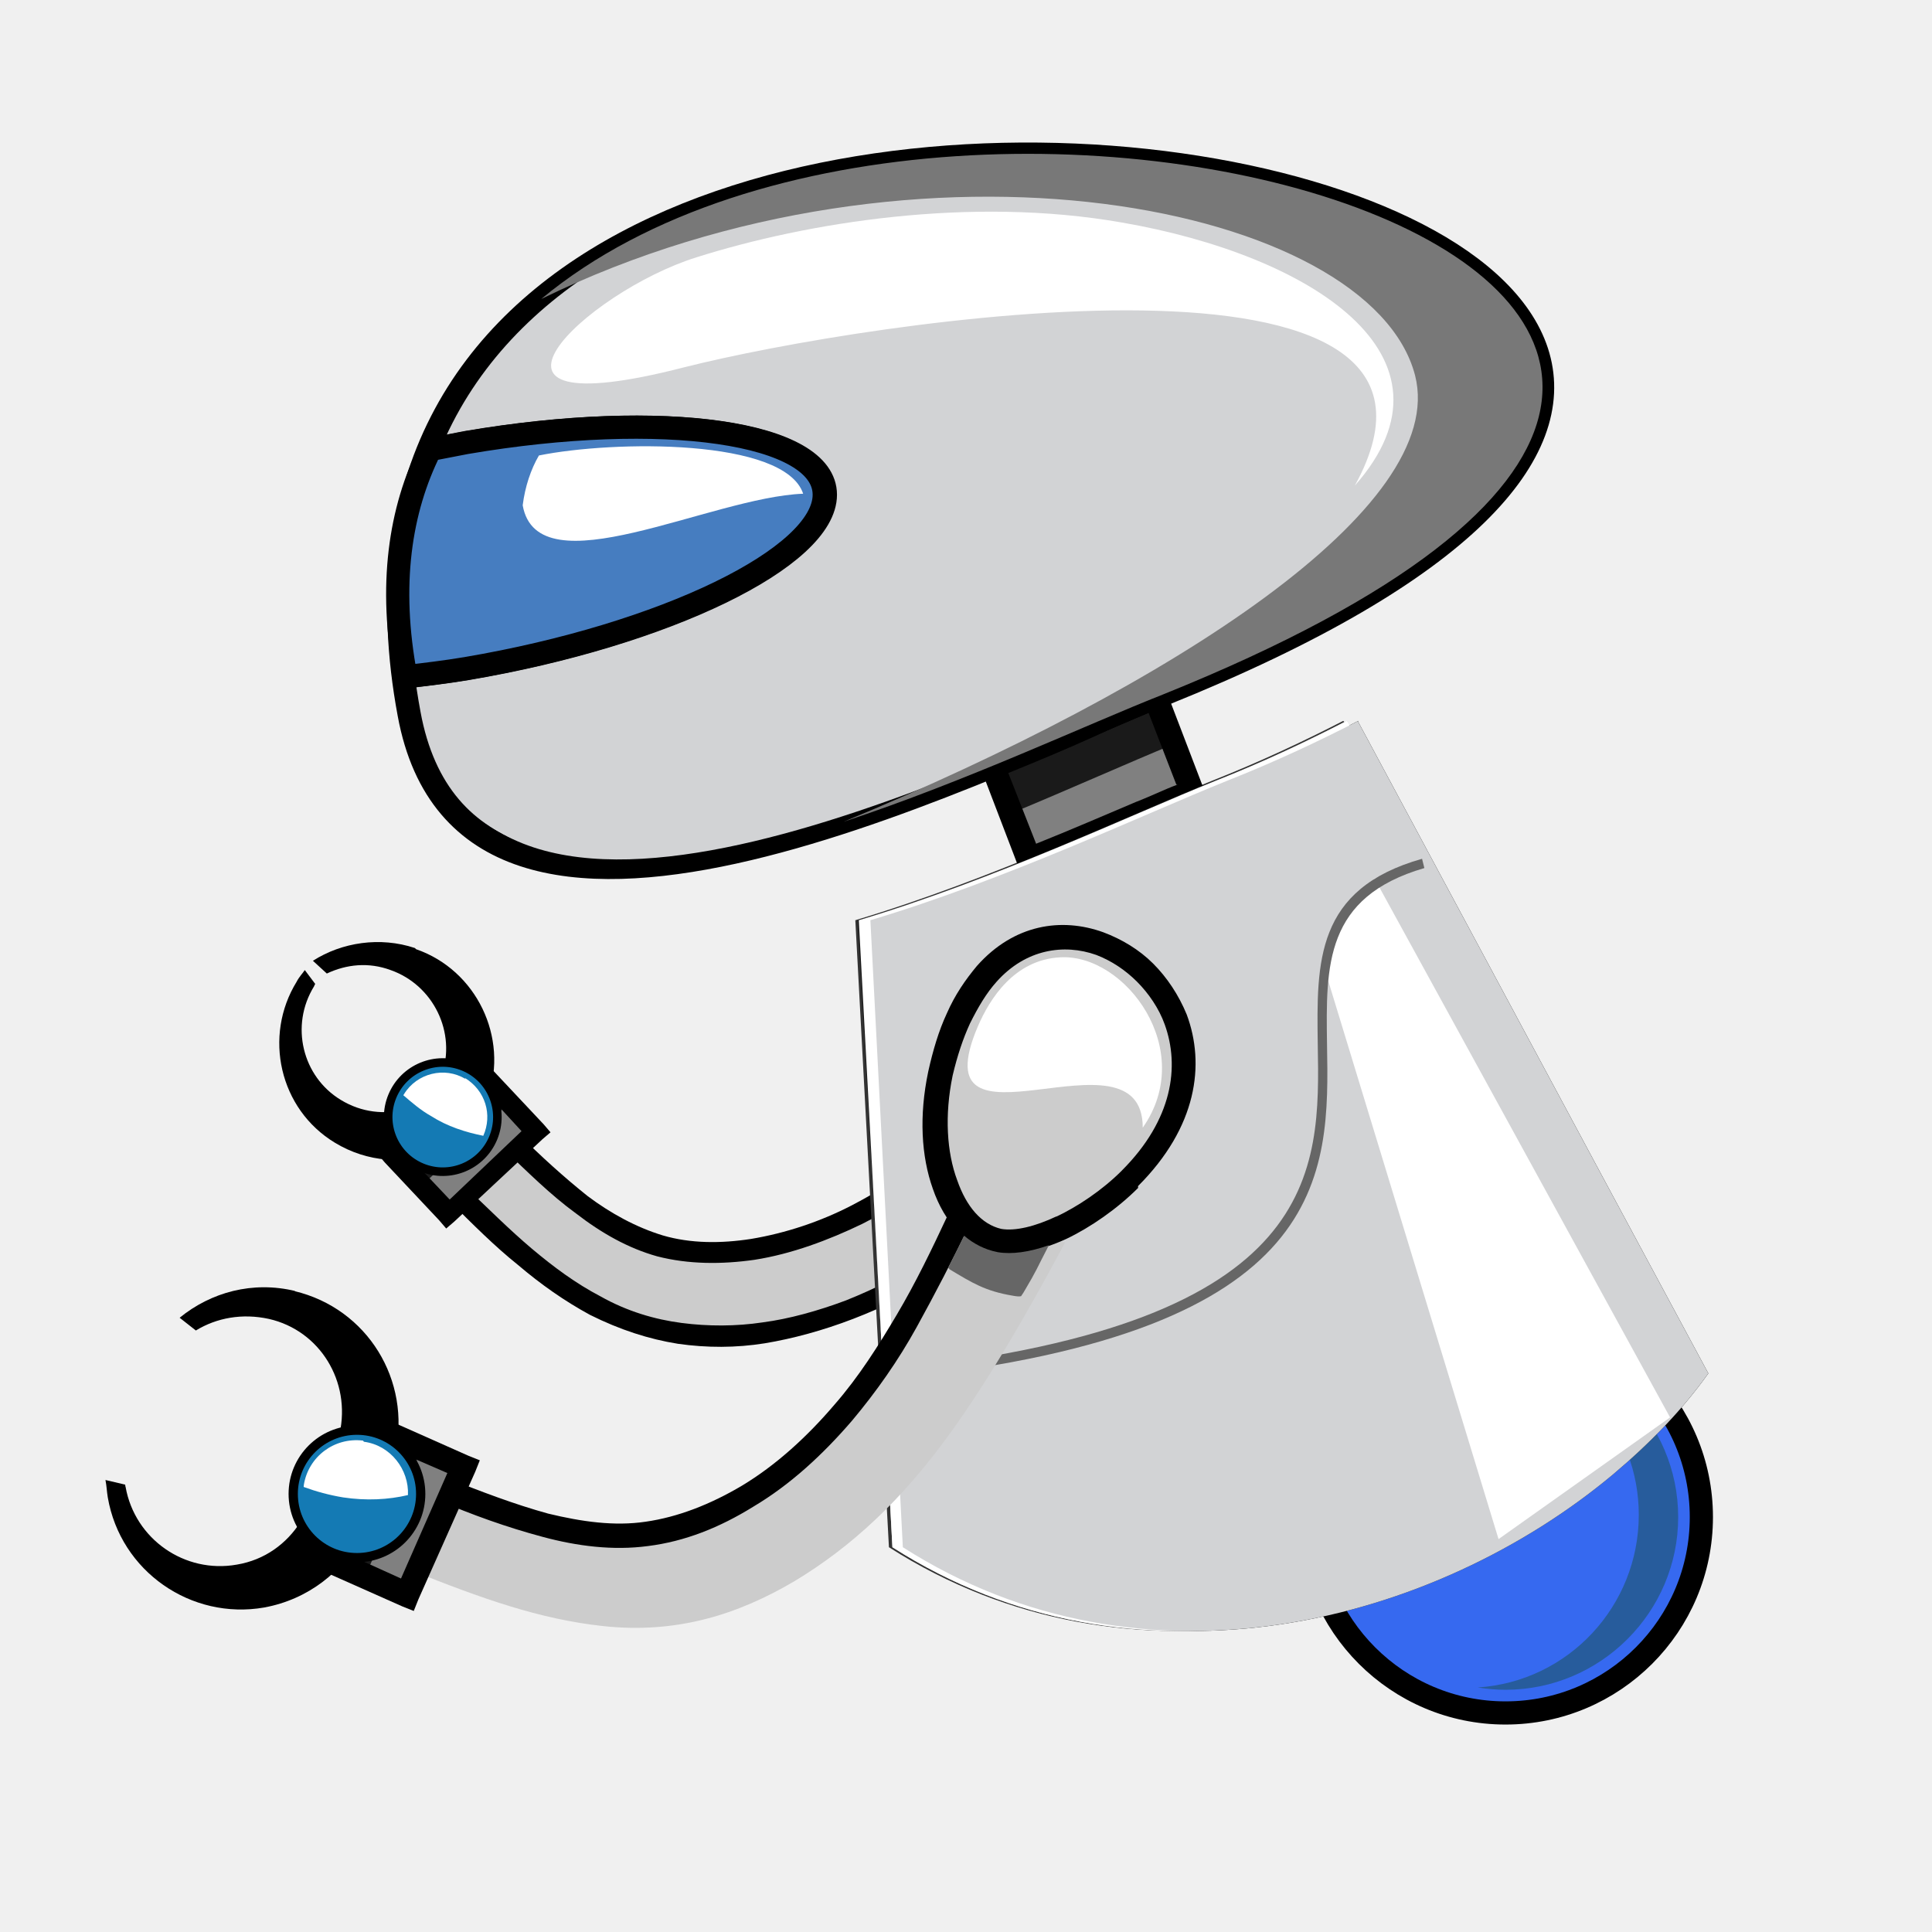
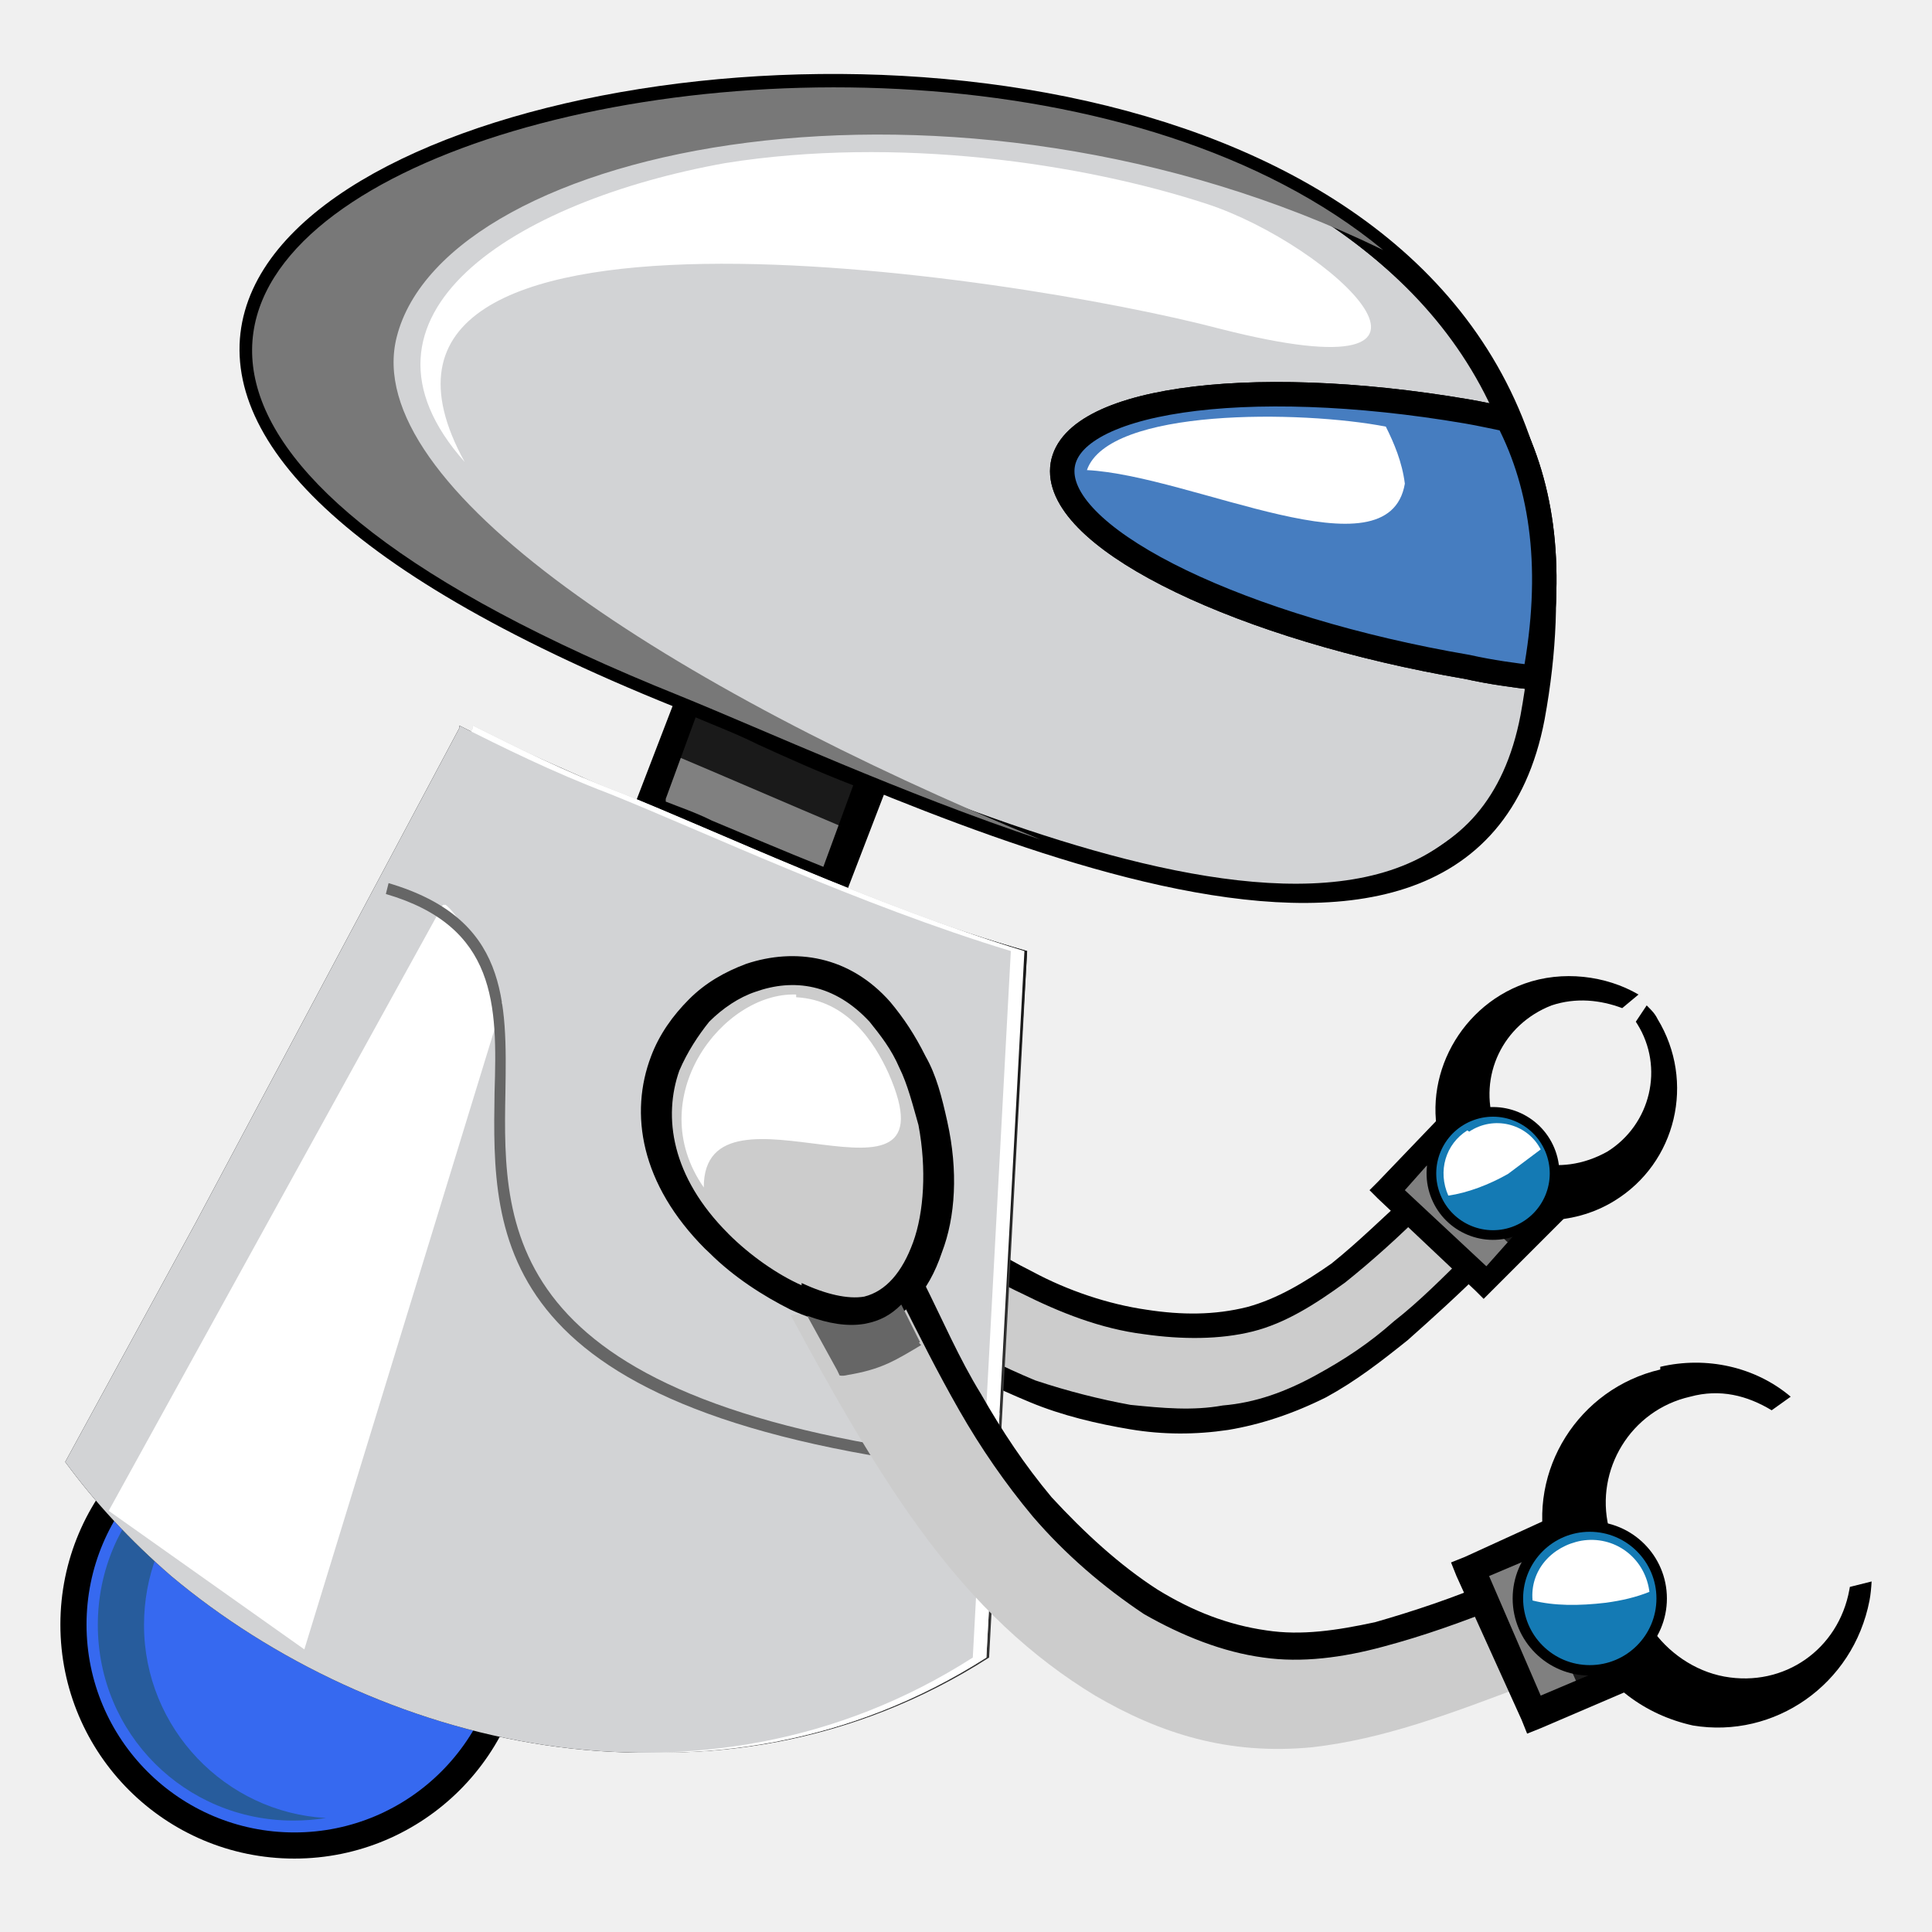
- <svg xmlns="http://www.w3.org/2000/svg" version="1.1" width="1.667in" height="1.667in" viewBox="0 0 1.667 1.667" id="svg2" xml:space="preserve" style="fill-rule:evenodd">
+ <svg xmlns="http://www.w3.org/2000/svg" version="1.1" width="64" height="64" viewBox="0 0 0.711 0.711" id="svg2" xml:space="preserve" style="fill-rule:evenodd">
  <defs id="defs4">
    <style type="text/css" id="style6" />
  </defs>
-   <g id="Layer_x0020_1">
-     <circle cx="1.299" cy="1.309" r="0.169" id="circle10" style="fill:#3669f0;stroke:#000000;stroke-width:0.02" />
-     <path d="m 1.299,1.16 c 0.082,0 0.149,0.067 0.149,0.149 0,0.082 -0.067,0.149 -0.149,0.149 -0.008,0 -0.016,-6.85e-4 -0.024,-0.002 0.078,-0.005 0.139,-0.07 0.139,-0.149 0,-0.074 -0.054,-0.135 -0.125,-0.147 0.003,-1.968e-4 0.006,-3.071e-4 0.009,-3.071e-4 z" id="path12" style="fill:#275c9c" />
-     <path d="M 0.869,0.954 C 0.829,0.989 0.788,1.023 0.74,1.047 0.686,1.075 0.623,1.09 0.57,1.075 0.523,1.062 0.483,1.027 0.444,0.988 L 0.398,1.033 c 0.04,0.039 0.074,0.07 0.116,0.093 0.049,0.026 0.097,0.031 0.145,0.024 0.048,-0.007 0.096,-0.025 0.15,-0.058 0.042,-0.026 0.087,-0.061 0.133,-0.098 L 0.869,0.954 z" id="path14" style="fill:#cccccc" />
-     <path d="M 0.378,0.994 C 0.35,1.005 0.317,1.003 0.289,0.986 0.241,0.957 0.227,0.894 0.256,0.847 c 0.002,-0.004 0.005,-0.007 0.007,-0.01 l 0.009,0.012 c -3.6614e-4,5.5512e-4 -7.2441e-4,0.001 -0.001,0.002 -0.021,0.034 -0.01,0.078 0.023,0.098 0.018,0.011 0.038,0.013 0.057,0.008 l 0.027,0.037 z" id="path16" style="fill:#000000" />
-     <path d="m 0.359,0.819 c 0.052,0.018 0.08,0.076 0.062,0.128 -0.001,0.004 -0.003,0.008 -0.005,0.011 L 0.381,0.928 c 0.013,-0.037 -0.007,-0.078 -0.044,-0.091 -0.019,-0.007 -0.038,-0.005 -0.055,0.003 l -0.012,-0.011 c 0.025,-0.016 0.058,-0.021 0.088,-0.011 z" id="path18" style="fill:#000000" />
-     <path d="M 0.881,0.955 C 0.86,0.973 0.839,0.992 0.816,1.009 0.793,1.027 0.77,1.043 0.744,1.056 0.715,1.07 0.683,1.082 0.651,1.087 0.623,1.091 0.594,1.091 0.567,1.084 0.542,1.077 0.519,1.064 0.497,1.047 0.475,1.031 0.455,1.011 0.434,0.991 L 0.447,0.978 c 0.02,0.02 0.04,0.038 0.06,0.054 0.02,0.015 0.042,0.027 0.065,0.034 0.024,0.007 0.05,0.007 0.076,0.003 0.03,-0.005 0.06,-0.015 0.087,-0.029 0.025,-0.013 0.048,-0.028 0.069,-0.044 0.022,-0.017 0.043,-0.035 0.064,-0.054 L 0.881,0.955 z" id="path20" style="fill:#000000;fill-rule:nonzero" />
-     <path d="M 0.963,0.988 C 0.939,1.008 0.914,1.028 0.889,1.047 l -1.575e-5,3.15e-5 c -0.025,0.019 -0.05,0.037 -0.075,0.052 -0.025,0.016 -0.052,0.029 -0.078,0.039 -0.026,0.01 -0.052,0.017 -0.076,0.021 -0.025,0.004 -0.05,0.004 -0.075,4.409e-4 -0.025,-0.004 -0.05,-0.012 -0.076,-0.025 -0.022,-0.012 -0.042,-0.026 -0.062,-0.043 -0.02,-0.016 -0.039,-0.035 -0.06,-0.056 l 0.013,-0.013 c 0.021,0.02 0.04,0.039 0.059,0.055 0.019,0.016 0.038,0.03 0.059,0.041 0.023,0.013 0.047,0.02 0.07,0.023 0.023,0.003 0.047,0.003 0.07,-4.606e-4 0.023,-0.003 0.048,-0.01 0.072,-0.019 0.025,-0.01 0.051,-0.023 0.075,-0.038 0.024,-0.015 0.049,-0.033 0.073,-0.051 l 7.88e-6,1.58e-5 c 0.025,-0.019 0.049,-0.039 0.073,-0.058 l 0.011,0.014 z" id="path22" style="fill:#000000;fill-rule:nonzero" />
-     <rect width="0.064" height="0.097" x="0" y="0" transform="matrix(0.738179,0.781254,-0.781254,0.738179,0.416187,0.926435)" id="rect24" style="fill:#808080" />
-     <polygon points="0.416,0.926 0.341,0.998 0.364,1.023 0.44,0.951 " id="polygon26" style="fill:#1a1a1a" />
-     <path d="M 0.45,0.976 0.416,0.939 0.353,0.998 0.388,1.035 0.45,0.976 z m -0.028,-0.056 0.047,0.05 0.006,0.007 -0.007,0.006 -0.076,0.071 -0.007,0.006 -0.006,-0.007 -0.047,-0.05 -0.006,-0.007 0.007,-0.006 0.076,-0.071 0.007,-0.006 0.006,0.007 z" id="path28" style="fill:#000000;fill-rule:nonzero" />
-     <circle cx="0" cy="0" r="0.051" transform="matrix(0.852858,0.354514,-0.354514,0.852858,0.382042,0.963872)" id="circle30" style="fill:#147ab4;stroke:#000000;stroke-width:0.008" />
-     <path d="M 0.401,0.93 C 0.419,0.941 0.425,0.962 0.417,0.98 0.402,0.977 0.386,0.972 0.372,0.963 0.363,0.958 0.355,0.951 0.348,0.945 l 6.4961e-4,-0.001 c 0.011,-0.018 0.035,-0.024 0.053,-0.013 z" id="path32" style="fill:#ffffff" />
-     <path d="M 0.998,0.601 1.029,0.682 C 0.99,0.699 0.941,0.72 0.888,0.742 L 0.856,0.661 C 0.911,0.639 0.96,0.617 0.997,0.601 z" id="path34" style="fill:#808080" />
-     <path d="M 0.998,0.601 1.013,0.642 C 0.974,0.658 0.925,0.68 0.872,0.702 L 0.856,0.661 C 0.911,0.639 0.96,0.617 0.997,0.601 z" id="path36" style="fill:#1a1a1a" />
-     <path d="m 1.16,0.623 0.203,0.378 0.099,0.184 c -0.022,0.031 -0.05,0.06 -0.082,0.087 -0.153,0.128 -0.405,0.196 -0.613,0.063 L 0.738,0.794 c 0.117,-0.035 0.235,-0.091 0.307,-0.12 0.043,-0.017 0.081,-0.035 0.114,-0.052 z" id="path38" style="fill:#333333" />
-     <path d="m 1.007,0.598 0.031,0.081 0.004,0.01 -0.009,0.004 c -0.014,0.006 -0.029,0.012 -0.045,0.019 -0.029,0.012 -0.061,0.026 -0.096,0.04 l -0.01,0.004 -0.004,-0.01 -0.031,-0.081 -0.004,-0.01 0.01,-0.004 c 0.028,-0.011 0.057,-0.024 0.083,-0.035 0.021,-0.009 0.04,-0.017 0.059,-0.025 l 0.01,-0.004 0.004,0.01 z m 0.008,0.079 -0.024,-0.062 c -0.014,0.006 -0.031,0.013 -0.048,0.021 -0.022,0.01 -0.046,0.02 -0.073,0.031 l 0.024,0.061 c 0.03,-0.012 0.06,-0.025 0.086,-0.036 0.013,-0.005 0.025,-0.011 0.036,-0.015 z" id="path40" style="fill:#000000;fill-rule:nonzero" />
-     <path d="M 0.353,0.616 C 0.403,0.888 0.833,0.668 1.004,0.599 2.062,0.173 0.201,-0.199 0.353,0.616 z" id="path42" style="fill:#d2d3d5;stroke:#000000;stroke-width:0.02" />
-     <path d="M 0.363,0.612 C 0.413,0.878 0.834,0.663 1.001,0.595 2.036,0.178 0.215,-0.186 0.363,0.612 z" id="path44" style="fill:#d2d3d5" />
-     <path d="M 0.728,0.709 C 0.834,0.674 0.938,0.625 1.004,0.599 1.848,0.259 0.834,-0.047 0.467,0.258 0.794,0.098 1.183,0.177 1.221,0.324 c 0.029,0.114 -0.21,0.268 -0.493,0.385 z" id="path46" style="fill:#787878" />
-     <path d="m 0.351,0.583 1.8504e-4,8.6614e-4 c 0.017,-0.002 0.034,-0.004 0.052,-0.007 0.171,-0.029 0.309,-0.096 0.309,-0.15 0,-0.054 -0.139,-0.074 -0.309,-0.045 -0.01,0.002 -0.021,0.004 -0.031,0.006 -0.026,0.052 -0.036,0.117 -0.021,0.196 z" id="path48" style="fill:#5db4e5;stroke:#000000;stroke-width:0.02" />
-     <path d="m 1.163,0.623 0.203,0.378 0.099,0.184 c -0.022,0.031 -0.05,0.06 -0.082,0.087 -0.153,0.128 -0.405,0.196 -0.613,0.063 L 0.741,0.794 c 0.117,-0.035 0.235,-0.091 0.307,-0.12 0.043,-0.017 0.081,-0.035 0.114,-0.052 z" id="path50" style="fill:#cccccc" />
-     <path d="M 1.172,0.623 1.375,1.001 1.474,1.185 c -0.022,0.031 -0.05,0.06 -0.082,0.087 -0.153,0.128 -0.405,0.196 -0.613,0.063 L 0.751,0.794 c 0.117,-0.035 0.235,-0.091 0.307,-0.12 0.043,-0.017 0.081,-0.035 0.114,-0.052 z" id="path52" style="fill:#000000" />
-     <path d="M 1,1.027 C 0.96,1.067 0.903,1.093 0.872,1.087 0.825,1.077 0.8,1.005 0.816,0.925 0.824,0.886 0.841,0.852 0.861,0.829 c 0.097,-0.11 0.281,0.056 0.139,0.198 z" id="path54" style="fill:#333333" />
-     <path d="M 1.206,0.708 C 0.935,0.774 1.33,1.084 0.76,1.147 L 0.74,0.794 C 0.856,0.76 0.974,0.703 1.047,0.674 1.09,0.657 1.127,0.64 1.161,0.623 l 0.046,0.085 z" id="path56" style="fill:#1a1a1a" />
-     <path d="m 1.163,0.623 0.203,0.378 0.099,0.184 c -0.022,0.031 -0.05,0.06 -0.082,0.087 -0.153,0.128 -0.405,0.196 -0.613,0.063 L 0.741,0.794 c 0.117,-0.035 0.235,-0.091 0.307,-0.12 0.043,-0.017 0.081,-0.035 0.114,-0.052 z" id="path58" style="fill:#ffffff" />
-     <path d="m 1.172,0.623 0.203,0.378 0.099,0.184 c -0.022,0.031 -0.05,0.06 -0.082,0.087 -0.153,0.128 -0.405,0.196 -0.613,0.063 L 0.751,0.794 c 0.117,-0.035 0.235,-0.091 0.307,-0.12 0.043,-0.017 0.081,-0.035 0.114,-0.052 z" id="path60" style="fill:#d2d3d5" />
-     <path d="M 1.208,0.73 C 0.977,0.796 1.354,1.105 0.758,1.171" id="path62" style="fill:none" />
-     <path d="M 1.186,0.758 1.441,1.223 1.293,1.328 1.142,0.833 c 0.008,-0.005 0.005,-0.034 0.019,-0.044 0.009,-0.007 0.015,-0.022 0.026,-0.031 z" id="path64" style="fill:#ffffff" />
-     <path d="m 1.229,0.749 c -0.086,0.025 -0.085,0.084 -0.084,0.152 0.002,0.113 0.004,0.248 -0.367,0.288 l -8.8189e-4,-0.008 C 1.141,1.141 1.139,1.011 1.137,0.901 c -0.001,-0.071 -0.002,-0.134 0.09,-0.16 l 0.002,0.008 z" id="path66" style="fill:#666666;fill-rule:nonzero" />
-     <path d="m 0.822,1.062 c -0.027,0.055 -0.055,0.11 -0.096,0.157 -0.045,0.053 -0.106,0.097 -0.169,0.105 -0.056,0.007 -0.114,-0.013 -0.172,-0.037 l -0.03,0.068 c 0.06,0.024 0.11,0.042 0.165,0.048 0.064,0.007 0.117,-0.01 0.166,-0.039 0.048,-0.029 0.092,-0.069 0.135,-0.129 0.033,-0.046 0.066,-0.103 0.098,-0.163 l -0.096,-0.01 z" id="path70" style="fill:#cccccc" />
-     <path d="M 0.975,1.017 C 0.939,1.053 0.889,1.076 0.861,1.071 0.819,1.062 0.797,0.998 0.811,0.927 0.818,0.892 0.833,0.862 0.851,0.841 c 0.087,-0.098 0.251,0.05 0.124,0.176 z" id="path72" style="fill:#cccccc" />
-     <path d="M 0.982,1.025 C 0.964,1.043 0.941,1.059 0.92,1.069 0.898,1.079 0.876,1.084 0.86,1.081 l -1.1024e-4,0 -0.001,-2.48e-4 c -0.025,-0.005 -0.044,-0.026 -0.054,-0.055 -0.01,-0.028 -0.012,-0.063 -0.004,-0.101 l -1.574e-5,-3.94e-6 3.93e-6,-2.756e-5 8.268e-5,-3.2677e-4 c 0.004,-0.018 0.009,-0.035 0.016,-0.05 0.007,-0.016 0.016,-0.029 0.026,-0.041 0.032,-0.036 0.073,-0.042 0.109,-0.029 0.016,0.006 0.031,0.015 0.043,0.027 0.012,0.012 0.022,0.027 0.029,0.044 0.016,0.043 0.009,0.097 -0.042,0.148 l -3.937e-5,0 z m -0.071,0.025 c 0.019,-0.009 0.04,-0.023 0.057,-0.04 l -1.969e-5,-1.97e-5 c 0.044,-0.044 0.05,-0.09 0.037,-0.126 -0.005,-0.014 -0.014,-0.027 -0.024,-0.037 -0.01,-0.01 -0.022,-0.018 -0.035,-0.023 -0.028,-0.01 -0.061,-0.005 -0.086,0.023 -0.009,0.01 -0.016,0.022 -0.023,0.036 -0.006,0.013 -0.011,0.028 -0.015,0.045 l 1.575e-5,3.94e-6 -3.93e-6,2.756e-5 -8.268e-5,3.2677e-4 c -0.007,0.034 -0.005,0.066 0.004,0.09 0.008,0.023 0.021,0.038 0.038,0.042 l 7.086e-5,1.57e-5 c 0.012,0.002 0.029,-0.002 0.048,-0.011 z" id="path74" style="fill:#000000;fill-rule:nonzero" />
-     <path d="M 0.915,0.826 C 0.971,0.823 1.033,0.906 0.986,0.973 0.986,0.88 0.791,1.008 0.844,0.885 0.854,0.862 0.875,0.828 0.915,0.826 z" id="path76" style="fill:#ffffff" />
-     <path d="m 0.312,1.325 c -0.016,0.031 -0.046,0.055 -0.084,0.062 -0.063,0.011 -0.124,-0.031 -0.135,-0.095 -8.5039e-4,-0.005 -0.001,-0.01 -0.002,-0.015 l 0.017,0.004 c 1.1024e-4,7.638e-4 2.3228e-4,0.002 3.7008e-4,0.002 0.008,0.045 0.051,0.075 0.096,0.067 0.024,-0.004 0.043,-0.018 0.055,-0.037 l 0.052,0.011 z" id="path78" style="fill:#000000" />
-     <path d="m 0.254,1.114 c 0.063,0.015 0.101,0.077 0.087,0.14 -0.001,0.005 -0.002,0.009 -0.004,0.013 L 0.293,1.237 C 0.303,1.192 0.276,1.148 0.232,1.138 0.209,1.133 0.187,1.137 0.169,1.148 L 0.155,1.137 c 0.027,-0.022 0.063,-0.032 0.1,-0.023 z" id="path80" style="fill:#000000" />
-     <path d="m 0.836,1.058 c -0.014,0.029 -0.029,0.058 -0.045,0.087 -0.016,0.029 -0.035,0.056 -0.056,0.081 -0.025,0.029 -0.053,0.055 -0.085,0.074 -0.029,0.018 -0.059,0.03 -0.091,0.034 -0.03,0.004 -0.061,1.26e-4 -0.091,-0.008 -0.03,-0.008 -0.061,-0.019 -0.091,-0.032 l 0.008,-0.019 c 0.03,0.012 0.059,0.023 0.088,0.031 0.029,0.007 0.057,0.011 0.084,0.007 0.028,-0.004 0.056,-0.015 0.083,-0.031 0.03,-0.018 0.057,-0.043 0.08,-0.07 0.021,-0.024 0.038,-0.051 0.054,-0.078 0.016,-0.027 0.03,-0.056 0.044,-0.086 l 0.019,0.009 z" id="path82" style="fill:#000000;fill-rule:nonzero" />
-     <path d="m 0.35,0.583 1.811e-4,8.6614e-4 c 0.017,-0.002 0.034,-0.004 0.052,-0.007 0.171,-0.029 0.309,-0.096 0.309,-0.15 0,-0.054 -0.139,-0.074 -0.309,-0.045 -0.01,0.002 -0.021,0.004 -0.031,0.006 -0.026,0.052 -0.036,0.117 -0.021,0.196 z" id="path86" style="fill:#467dc0;stroke:#000000;stroke-width:0.02" />
-     <path d="M 0.693,0.426 C 0.677,0.378 0.529,0.38 0.465,0.393 0.458,0.405 0.453,0.42 0.451,0.436 0.464,0.509 0.613,0.429 0.693,0.426 z" id="path88" style="fill:#ffffff" />
-     <path d="M 0.601,0.222 C 0.696,0.192 0.837,0.169 0.968,0.192 1.13,0.22 1.268,0.307 1.169,0.419 1.294,0.192 0.748,0.277 0.59,0.317 0.38,0.371 0.505,0.252 0.601,0.222 z" id="path90" style="fill:#ffffff" />
-     <rect width="0.064" height="0.097" x="0" y="0" transform="matrix(1.13386,0.506068,-0.506068,1.13386,0.327658,1.23384)" id="rect92" style="fill:#808080" />
-     <polygon points="0.328,1.234 0.279,1.343 0.315,1.36 0.364,1.25 " id="polygon94" style="fill:#1a1a1a" />
-     <path d="M 0.386,1.271 0.333,1.248 0.293,1.338 0.346,1.362 0.386,1.271 z m -0.054,-0.047 0.072,0.032 0.01,0.004 -0.004,0.01 -0.049,0.11 -0.004,0.01 -0.01,-0.004 -0.072,-0.032 -0.01,-0.004 0.004,-0.01 0.049,-0.11 0.004,-0.01 0.01,0.004 z" id="path96" style="fill:#000000;fill-rule:nonzero" />
-     <path d="m 0.819,1.095 c 0.02,0.012 0.031,0.019 0.055,0.023 0.003,5.157e-4 0.005,8.071e-4 0.007,4.213e-4 l 0.002,-0.003 1.575e-5,1.19e-5 c 0.013,-0.022 0.01,-0.018 0.022,-0.041 -0.017,0.006 -0.032,0.008 -0.044,0.006 l -1.1024e-4,0 -0.001,-2.481e-4 c -0.01,-0.002 -0.02,-0.007 -0.028,-0.014 l -3.4252e-4,7.048e-4 -5.905e-5,1.22e-4 -3.8583e-4,7.874e-4 -2.2441e-4,4.567e-4 -1.4567e-4,2.953e-4 -3.5039e-4,7.205e-4 -1.7323e-4,3.543e-4 -1.6142e-4,3.268e-4 c -0.004,0.008 -0.008,0.016 -0.012,0.024 l 7.874e-4,4.645e-4 z" id="path98" style="fill:#666666" />
-     <circle cx="0.308" cy="1.289" r="0.055" id="circle100" style="fill:#147ab4;stroke:#000000;stroke-width:0.008" />
-     <path d="m 0.314,1.244 c 0.023,0.003 0.039,0.024 0.038,0.046 -0.017,0.004 -0.036,0.005 -0.056,0.002 -0.012,-0.002 -0.023,-0.005 -0.034,-0.009 l 1.9291e-4,-0.002 c 0.004,-0.024 0.026,-0.041 0.051,-0.038 z" id="path102" style="fill:#ffffff" />
+   <g id="layer1" style="display:inline">
+     <path style="fill:#808080;fill-rule:evenodd" id="path34" d="m 0.253,0.257 -0.015,0.039 c 0.019,0.008 0.042,0.018 0.068,0.029 l 0.015,-0.039 c -0.026,-0.011 -0.05,-0.021 -0.068,-0.029 z" />
+     <path style="fill:#1a1a1a;fill-rule:evenodd" id="path36" d="m 0.253,0.257 -0.007,0.02 c 0.019,0.008 0.042,0.018 0.068,0.029 l 0.007,-0.02 c -0.026,-0.011 -0.05,-0.021 -0.068,-0.029 z" />
+     <path style="fill:#000000;fill-rule:nonzero" id="path40" d="m 0.249,0.256 -0.015,0.039 -0.002,0.005 0.005,0.002 c 0.007,0.003 0.014,0.006 0.022,0.009 0.014,0.006 0.03,0.013 0.046,0.019 l 0.005,0.002 0.002,-0.005 0.015,-0.039 0.002,-0.005 -0.005,-0.002 C 0.31,0.276 0.296,0.27 0.283,0.265 0.273,0.26 0.264,0.256 0.255,0.253 l -0.005,-0.002 -0.002,0.005 z m -0.004,0.038 0.011,-0.03 c 0.007,0.003 0.015,0.006 0.023,0.01 0.011,0.005 0.022,0.01 0.035,0.015 l -0.011,0.03 c -0.015,-0.006 -0.029,-0.012 -0.041,-0.017 -0.006,-0.003 -0.012,-0.005 -0.017,-0.007 z" />
+     <path style="fill:#d2d3d5;fill-rule:evenodd;stroke:#000000;stroke-width:0.009" id="path42" d="M 0.564,0.264 C 0.539,0.395 0.332,0.289 0.25,0.256 -0.259,0.051 0.636,-0.128 0.564,0.264 z" />
+     <path style="fill:#d2d3d5;fill-rule:evenodd" id="path44" d="M 0.558,0.263 C 0.535,0.391 0.332,0.287 0.252,0.255 -0.246,0.054 0.63,-0.121 0.558,0.263 z" />
+     <path style="fill:#787878;fill-rule:evenodd" id="path46" d="M 0.383,0.309 C 0.332,0.292 0.282,0.269 0.25,0.256 -0.156,0.093 0.332,-0.054 0.509,0.092 0.351,0.015 0.164,0.053 0.146,0.124 c -0.014,0.055 0.101,0.129 0.237,0.185 z" />
+     <path style="fill:#5db4e5;fill-rule:evenodd;stroke:#000000;stroke-width:0.009" id="path48" d="m 0.565,0.249 -8.901e-5,4.1666e-4 c -0.008,-9.4335e-4 -0.016,-0.002 -0.025,-0.004 -0.082,-0.014 -0.149,-0.046 -0.149,-0.072 0,-0.026 0.067,-0.036 0.149,-0.022 0.005,8.4666e-4 0.01,0.002 0.015,0.003 0.013,0.025 0.017,0.056 0.01,0.094 z" />
+     <path style="fill:#467dc0;fill-rule:evenodd;stroke:#000000;stroke-width:0.009" id="path86" d="m 0.565,0.249 -8.712e-5,4.1666e-4 c -0.008,-9.4335e-4 -0.016,-0.002 -0.025,-0.004 -0.082,-0.014 -0.149,-0.046 -0.149,-0.072 0,-0.026 0.067,-0.036 0.149,-0.022 0.005,8.4666e-4 0.01,0.002 0.015,0.003 0.013,0.025 0.017,0.056 0.01,0.094 z" />
+     <path style="fill:#ffffff;fill-rule:evenodd" id="path88" d="m 0.4,0.173 c 0.008,-0.023 0.079,-0.022 0.11,-0.016 0.003,0.006 0.006,0.013 0.007,0.021 -0.006,0.035 -0.078,-0.003 -0.117,-0.005 z" />
+     <path style="fill:#ffffff;fill-rule:evenodd" id="path90" d="M 0.444,0.075 C 0.398,0.06 0.33,0.05 0.267,0.06 0.189,0.074 0.123,0.116 0.171,0.17 0.111,0.061 0.373,0.101 0.449,0.121 0.551,0.147 0.49,0.09 0.444,0.075 z" />
+   </g>
+   <g id="layer2" style="display:inline">
+     <circle d="m 1.468,1.309 c 0,0.093 -0.076,0.169 -0.169,0.169 -0.093,0 -0.169,-0.076 -0.169,-0.169 0,-0.093 0.076,-0.169 0.169,-0.169 0.093,0 0.169,0.076 0.169,0.169 z" style="fill:#3669f0;fill-rule:evenodd;stroke:#000000;stroke-width:0.02" id="circle10" r="0.169" cy="1.309" cx="1.299" transform="matrix(-0.4810563,0,0,0.4810563,0.7332237,-0.03183171)" />
+     <path style="fill:#275c9c;fill-rule:evenodd" id="path12" d="m 0.108,0.526 c -0.04,0 -0.072,0.032 -0.072,0.072 0,0.04 0.032,0.072 0.072,0.072 0.004,0 0.008,-3.2952e-4 0.012,-9.5249e-4 -0.037,-0.002 -0.067,-0.033 -0.067,-0.071 0,-0.036 0.026,-0.065 0.06,-0.071 -0.002,-9.467e-5 -0.003,-1.4773e-4 -0.005,-1.4773e-4 z" />
+     <path style="fill:#cccccc;fill-rule:evenodd" id="path14" d="m 0.315,0.427 c 0.019,0.017 0.039,0.033 0.062,0.045 0.026,0.013 0.056,0.02 0.082,0.013 0.023,-0.006 0.042,-0.023 0.06,-0.042 l 0.022,0.021 c -0.019,0.019 -0.036,0.034 -0.056,0.045 -0.023,0.013 -0.047,0.015 -0.07,0.012 -0.023,-0.003 -0.046,-0.012 -0.072,-0.028 -0.02,-0.012 -0.042,-0.029 -0.064,-0.047 l 0.035,-0.019 z" />
+     <path style="fill:#000000;fill-rule:evenodd" id="path16" d="m 0.551,0.446 c 0.014,0.005 0.03,0.004 0.043,-0.004 0.023,-0.014 0.03,-0.044 0.016,-0.067 -0.001,-0.002 -0.002,-0.003 -0.004,-0.005 l -0.004,0.006 c 1.7614e-4,2.6704e-4 3.4849e-4,5.3782e-4 5.1714e-4,8.125e-4 0.01,0.016 0.005,0.037 -0.011,0.047 -0.009,0.005 -0.018,0.006 -0.027,0.004 l -0.013,0.018 z" />
+     <path style="fill:#000000;fill-rule:evenodd" id="path18" d="m 0.561,0.362 c -0.025,0.009 -0.039,0.037 -0.03,0.062 6.5712e-4,0.002 0.001,0.004 0.002,0.005 L 0.55,0.414 c -0.006,-0.018 0.003,-0.037 0.021,-0.044 0.009,-0.003 0.018,-0.002 0.026,0.001 l 0.006,-0.005 C 0.591,0.359 0.575,0.357 0.561,0.362 z" />
+     <path style="fill:#000000;fill-rule:nonzero" id="path20" d="m 0.31,0.428 c 0.01,0.009 0.02,0.018 0.031,0.026 0.011,0.008 0.022,0.016 0.035,0.022 0.014,0.007 0.029,0.013 0.045,0.015 0.014,0.002 0.028,0.002 0.04,-0.001 0.012,-0.003 0.023,-0.01 0.034,-0.018 0.01,-0.008 0.02,-0.017 0.03,-0.027 l -0.006,-0.006 c -0.01,0.009 -0.019,0.018 -0.029,0.026 -0.01,0.007 -0.02,0.013 -0.031,0.016 -0.012,0.003 -0.024,0.003 -0.037,0.001 -0.014,-0.002 -0.029,-0.007 -0.042,-0.014 -0.012,-0.006 -0.023,-0.013 -0.033,-0.021 -0.01,-0.008 -0.021,-0.017 -0.031,-0.026 l -0.006,0.007 z" />
+     <path style="fill:#000000;fill-rule:nonzero" id="path22" d="m 0.27,0.444 c 0.012,0.009 0.024,0.019 0.036,0.028 l 7.57e-6,1.515e-5 c 0.012,0.009 0.024,0.018 0.036,0.025 0.012,0.008 0.025,0.014 0.037,0.019 0.012,0.005 0.025,0.008 0.037,0.01 0.012,0.002 0.024,0.002 0.036,2.121e-4 0.012,-0.002 0.024,-0.006 0.036,-0.012 0.011,-0.006 0.02,-0.013 0.03,-0.021 0.009,-0.008 0.019,-0.017 0.029,-0.027 l -0.006,-0.006 c -0.01,0.01 -0.019,0.019 -0.028,0.026 -0.009,0.008 -0.018,0.014 -0.029,0.02 -0.011,0.006 -0.022,0.01 -0.034,0.011 -0.011,0.002 -0.022,0.001 -0.034,-2.2157e-4 -0.011,-0.002 -0.023,-0.005 -0.035,-0.009 -0.012,-0.005 -0.024,-0.011 -0.036,-0.018 -0.012,-0.007 -0.023,-0.016 -0.035,-0.025 l -3.79e-6,7.6e-6 c -0.012,-0.009 -0.024,-0.019 -0.035,-0.028 l -0.006,0.007 z" />
+     <rect style="fill:#808080;fill-rule:evenodd" id="rect24" transform="matrix(-0.6867848,0.7268608,0.7268608,0.6867848,0,0)" y="0.672" x="-0.065" height="0.05" width="0.033" />
+     <polygon style="fill:#1a1a1a;fill-rule:evenodd" id="polygon26" points="0.341,0.998 0.364,1.023 0.44,0.951 0.416,0.926 " transform="matrix(-0.4810563,0,0,0.4810563,0.7332237,-0.03183171)" />
+     <path style="fill:#000000;fill-rule:nonzero" id="path28" d="M 0.517,0.438 0.533,0.42 0.563,0.448 0.547,0.466 0.517,0.438 z m 0.013,-0.027 -0.023,0.024 -0.003,0.003 0.003,0.003 0.036,0.034 0.003,0.003 0.003,-0.003 L 0.573,0.451 0.576,0.448 0.572,0.445 0.536,0.411 0.533,0.408 0.53,0.411 z" />
+     <circle d="M 0.051,0 C 0.051,0.028 0.028,0.051 0,0.051 -0.028,0.051 -0.051,0.028 -0.051,0 c 0,-0.028 0.023,-0.051 0.051,-0.051 0.028,0 0.051,0.023 0.051,0.051 z" style="fill:#147ab4;fill-rule:evenodd;stroke:#000000;stroke-width:0.008" id="circle30" transform="matrix(-0.4102727,0.1705412,0.1705412,0.4102727,0.54944,0.431845)" r="0.051" cy="0" cx="0" />
+     <path style="fill:#ffffff;fill-rule:evenodd" id="path32" d="m 0.54,0.416 c -0.008,0.005 -0.011,0.015 -0.007,0.024 0.007,-0.001 0.015,-0.004 0.022,-0.008 0.004,-0.003 0.008,-0.006 0.012,-0.009 l -3.125e-4,-5.4552e-4 c -0.005,-0.009 -0.017,-0.012 -0.026,-0.006 z" />
+     <path style="fill:#333333;fill-rule:evenodd" id="path38" d="M 0.175,0.268 0.078,0.45 0.03,0.538 c 0.011,0.015 0.024,0.029 0.039,0.042 0.074,0.062 0.195,0.094 0.295,0.03 L 0.378,0.35 C 0.322,0.334 0.265,0.307 0.23,0.293 0.21,0.284 0.191,0.276 0.175,0.268 z" />
+     <path style="fill:#cccccc;fill-rule:evenodd" id="path50" d="M 0.174,0.268 0.076,0.45 0.029,0.538 c 0.011,0.015 0.024,0.029 0.039,0.042 0.074,0.062 0.195,0.094 0.295,0.03 l 0.014,-0.26 c -0.056,-0.017 -0.113,-0.044 -0.148,-0.058 -0.021,-0.008 -0.039,-0.017 -0.055,-0.025 z" />
+     <path style="fill:#000000;fill-rule:evenodd" id="path52" d="M 0.169,0.268 0.072,0.45 0.024,0.538 c 0.011,0.015 0.024,0.029 0.039,0.042 0.074,0.062 0.195,0.094 0.295,0.03 L 0.372,0.35 c -0.056,-0.017 -0.113,-0.044 -0.148,-0.058 -0.021,-0.008 -0.039,-0.017 -0.055,-0.025 z" />
+     <path style="fill:#333333;fill-rule:evenodd" id="path54" d="m 0.252,0.462 c 0.019,0.019 0.047,0.032 0.062,0.029 0.023,-0.005 0.035,-0.039 0.027,-0.078 -0.004,-0.019 -0.012,-0.035 -0.022,-0.046 -0.047,-0.053 -0.135,0.027 -0.067,0.095 z" />
+     <path style="fill:#1a1a1a;fill-rule:evenodd" id="path56" d="m 0.153,0.309 c 0.131,0.032 -0.059,0.181 0.215,0.211 l 0.01,-0.17 C 0.321,0.334 0.264,0.307 0.23,0.293 0.209,0.284 0.191,0.276 0.175,0.268 l -0.022,0.041 z" />
+     <path style="fill:#ffffff;fill-rule:evenodd" id="path58" d="M 0.174,0.268 0.076,0.45 0.029,0.538 c 0.011,0.015 0.024,0.029 0.039,0.042 0.074,0.062 0.195,0.094 0.295,0.03 l 0.014,-0.26 c -0.056,-0.017 -0.113,-0.044 -0.148,-0.058 -0.021,-0.008 -0.039,-0.017 -0.055,-0.025 z" />
+     <path style="fill:#d2d3d5;fill-rule:evenodd" id="path60" d="M 0.169,0.268 0.072,0.45 0.024,0.538 c 0.011,0.015 0.024,0.029 0.039,0.042 0.074,0.062 0.195,0.094 0.295,0.03 l 0.014,-0.26 c -0.056,-0.017 -0.113,-0.044 -0.148,-0.058 -0.021,-0.008 -0.039,-0.017 -0.055,-0.025 z" />
+     <path style="fill:none" id="path62" d="M 0.152,0.319 C 0.263,0.351 0.082,0.5 0.369,0.531" />
+     <path style="fill:#ffffff;fill-rule:evenodd" id="path64" d="m 0.163,0.333 -0.123,0.223 0.072,0.051 0.073,-0.238 c -0.004,-0.002 -0.002,-0.016 -0.009,-0.021 -0.004,-0.003 -0.007,-0.011 -0.012,-0.015 z" />
+     <path style="fill:#666666;fill-rule:nonzero" id="path66" d="m 0.142,0.329 c 0.041,0.012 0.041,0.041 0.04,0.073 -8.2742e-4,0.054 -0.002,0.119 0.177,0.139 l 4.2424e-4,-0.004 C 0.185,0.517 0.185,0.454 0.186,0.402 c 5.2435e-4,-0.034 9.8136e-4,-0.064 -0.043,-0.077 l -0.001,0.004 z" />
+     <path style="fill:#cccccc;fill-rule:evenodd" id="path70" d="m 0.338,0.479 c 0.013,0.027 0.027,0.053 0.046,0.076 0.022,0.025 0.051,0.046 0.081,0.05 0.027,0.003 0.055,-0.006 0.083,-0.018 l 0.014,0.033 c -0.029,0.011 -0.053,0.02 -0.079,0.023 -0.031,0.003 -0.056,-0.005 -0.08,-0.019 -0.023,-0.014 -0.044,-0.033 -0.065,-0.062 -0.016,-0.022 -0.032,-0.05 -0.047,-0.078 l 0.046,-0.005 z" />
+     <path style="fill:#cccccc;fill-rule:evenodd" id="path72" d="m 0.264,0.458 c 0.017,0.017 0.042,0.028 0.055,0.026 0.02,-0.004 0.031,-0.035 0.024,-0.069 -0.003,-0.017 -0.01,-0.031 -0.019,-0.041 -0.042,-0.047 -0.121,0.024 -0.06,0.085 z" />
+     <path style="fill:#000000;fill-rule:nonzero" id="path74" d="m 0.261,0.461 c 0.009,0.009 0.02,0.016 0.03,0.021 0.011,0.005 0.021,0.007 0.029,0.006 l 5.303e-5,0 5.8882e-4,-1.193e-4 c 0.012,-0.002 0.021,-0.012 0.026,-0.027 0.005,-0.013 0.006,-0.03 0.002,-0.048 l 7.57e-6,-1.9e-6 -1.89e-6,-1.325e-5 -3.978e-5,-1.572e-4 c -0.002,-0.009 -0.004,-0.017 -0.008,-0.024 -0.004,-0.008 -0.008,-0.014 -0.013,-0.02 -0.015,-0.017 -0.035,-0.02 -0.053,-0.014 -0.008,0.003 -0.015,0.007 -0.021,0.013 -0.006,0.006 -0.011,0.013 -0.014,0.021 -0.008,0.021 -0.004,0.047 0.02,0.071 l 1.894e-5,0 z m 0.034,0.012 c -0.009,-0.004 -0.019,-0.011 -0.027,-0.019 l 9.47e-6,-9.47e-6 C 0.247,0.433 0.244,0.411 0.25,0.394 c 0.003,-0.007 0.007,-0.013 0.011,-0.018 0.005,-0.005 0.011,-0.009 0.017,-0.011 0.014,-0.005 0.029,-0.003 0.042,0.011 0.004,0.005 0.008,0.01 0.011,0.017 0.003,0.006 0.005,0.014 0.007,0.021 l -7.58e-6,1.9e-6 1.89e-6,1.325e-5 3.978e-5,1.572e-4 c 0.003,0.016 0.002,0.032 -0.002,0.043 -0.004,0.011 -0.01,0.018 -0.018,0.02 l -3.409e-5,7.55e-6 c -0.006,0.001 -0.014,-8.3704e-4 -0.023,-0.005 z" />
+     <path style="fill:#ffffff;fill-rule:evenodd" id="path76" d="m 0.293,0.366 c -0.027,-0.001 -0.057,0.038 -0.034,0.071 -1.4394e-4,-0.045 0.094,0.017 0.068,-0.042 -0.005,-0.011 -0.015,-0.027 -0.034,-0.028 z" />
+     <path style="fill:#000000;fill-rule:evenodd" id="path78" d="m 0.583,0.605 c 0.008,0.015 0.022,0.026 0.04,0.03 0.03,0.005 0.059,-0.015 0.065,-0.046 4.0908e-4,-0.002 6.6857e-4,-0.005 7.7839e-4,-0.007 l -0.008,0.002 c -5.303e-5,3.6743e-4 -1.1174e-4,7.3121e-4 -1.7803e-4,0.001 -0.004,0.022 -0.024,0.036 -0.046,0.032 -0.011,-0.002 -0.021,-0.009 -0.027,-0.018 l -0.025,0.005 z" />
+     <path style="fill:#000000;fill-rule:evenodd" id="path80" d="m 0.611,0.504 c -0.03,0.007 -0.049,0.037 -0.042,0.067 5.2099e-4,0.002 0.001,0.004 0.002,0.006 l 0.021,-0.015 c -0.005,-0.021 0.008,-0.043 0.03,-0.048 0.011,-0.003 0.021,-4.394e-4 0.03,0.005 l 0.007,-0.005 c -0.013,-0.011 -0.031,-0.015 -0.048,-0.011 z" />
+     <path style="fill:#000000;fill-rule:nonzero" id="path82" d="m 0.331,0.477 c 0.007,0.014 0.014,0.028 0.022,0.042 0.008,0.014 0.017,0.027 0.027,0.039 0.012,0.014 0.026,0.026 0.041,0.036 0.014,0.008 0.029,0.014 0.044,0.016 0.014,0.002 0.029,6.061e-5 0.044,-0.004 0.015,-0.004 0.029,-0.009 0.044,-0.015 l -0.004,-0.009 c -0.014,0.006 -0.029,0.011 -0.043,0.015 -0.014,0.003 -0.027,0.005 -0.04,0.003 -0.014,-0.002 -0.027,-0.007 -0.04,-0.015 -0.014,-0.009 -0.027,-0.021 -0.039,-0.034 -0.01,-0.012 -0.018,-0.024 -0.026,-0.038 -0.008,-0.013 -0.014,-0.027 -0.021,-0.041 l -0.009,0.004 z" />
+     <rect style="fill:#808080;fill-rule:evenodd" id="rect92" transform="matrix(-0.9131737,0.4075706,0.4075706,0.9131737,0,0)" y="0.748" x="-0.297" height="0.058" width="0.038" />
+     <polygon style="fill:#1a1a1a;fill-rule:evenodd" id="polygon94" points="0.279,1.343 0.315,1.36 0.364,1.25 0.328,1.234 " transform="matrix(-0.4810563,0,0,0.4810563,0.7332237,-0.03183171)" />
+     <path style="fill:#000000;fill-rule:nonzero" id="path96" d="m 0.548,0.58 0.026,-0.011 0.019,0.044 -0.026,0.011 -0.019,-0.044 z m 0.026,-0.023 -0.035,0.016 -0.005,0.002 0.002,0.005 0.024,0.053 0.002,0.005 0.005,-0.002 0.035,-0.015 0.005,-0.002 -0.002,-0.005 -0.024,-0.053 -0.002,-0.005 -0.005,0.002 z" />
+     <path style="fill:#666666;fill-rule:evenodd" id="path98" d="m 0.339,0.495 c -0.01,0.006 -0.015,0.009 -0.027,0.011 -0.001,2.4808e-4 -0.002,3.8826e-4 -0.003,2.0267e-4 l -9.4864e-4,-0.002 -7.58e-6,5.72e-6 c -0.006,-0.011 -0.005,-0.009 -0.011,-0.02 0.008,0.003 0.015,0.004 0.021,0.003 l 5.303e-5,0 5.8882e-4,-1.1935e-4 c 0.005,-0.001 0.009,-0.003 0.013,-0.007 l 1.6477e-4,3.3905e-4 2.841e-5,5.868e-5 1.856e-4,3.7879e-4 1.0796e-4,2.197e-4 7.007e-5,1.4205e-4 1.6856e-4,3.466e-4 8.333e-5,1.7044e-4 7.766e-5,1.5721e-4 c 0.002,0.004 0.004,0.008 0.006,0.012 l -3.7878e-4,2.2345e-4 z" />
+     <circle d="m 0.362,1.289 c 0,0.03 -0.024,0.055 -0.055,0.055 -0.03,0 -0.055,-0.024 -0.055,-0.055 0,-0.03 0.024,-0.055 0.055,-0.055 0.03,0 0.055,0.024 0.055,0.055 z" style="fill:#147ab4;fill-rule:evenodd;stroke:#000000;stroke-width:0.008" id="circle100" r="0.055" cy="1.289" cx="0.308" transform="matrix(-0.4810563,0,0,0.4810563,0.7332237,-0.03183171)" />
+     <path style="fill:#ffffff;fill-rule:evenodd" id="path102" d="m 0.582,0.567 c -0.011,0.002 -0.019,0.011 -0.018,0.022 0.008,0.002 0.017,0.002 0.027,8.2742e-4 0.006,-8.3223e-4 0.011,-0.002 0.016,-0.004 l -9.28e-5,-7.2158e-4 C 0.605,0.573 0.594,0.565 0.582,0.567 z" />
  </g>
</svg>
